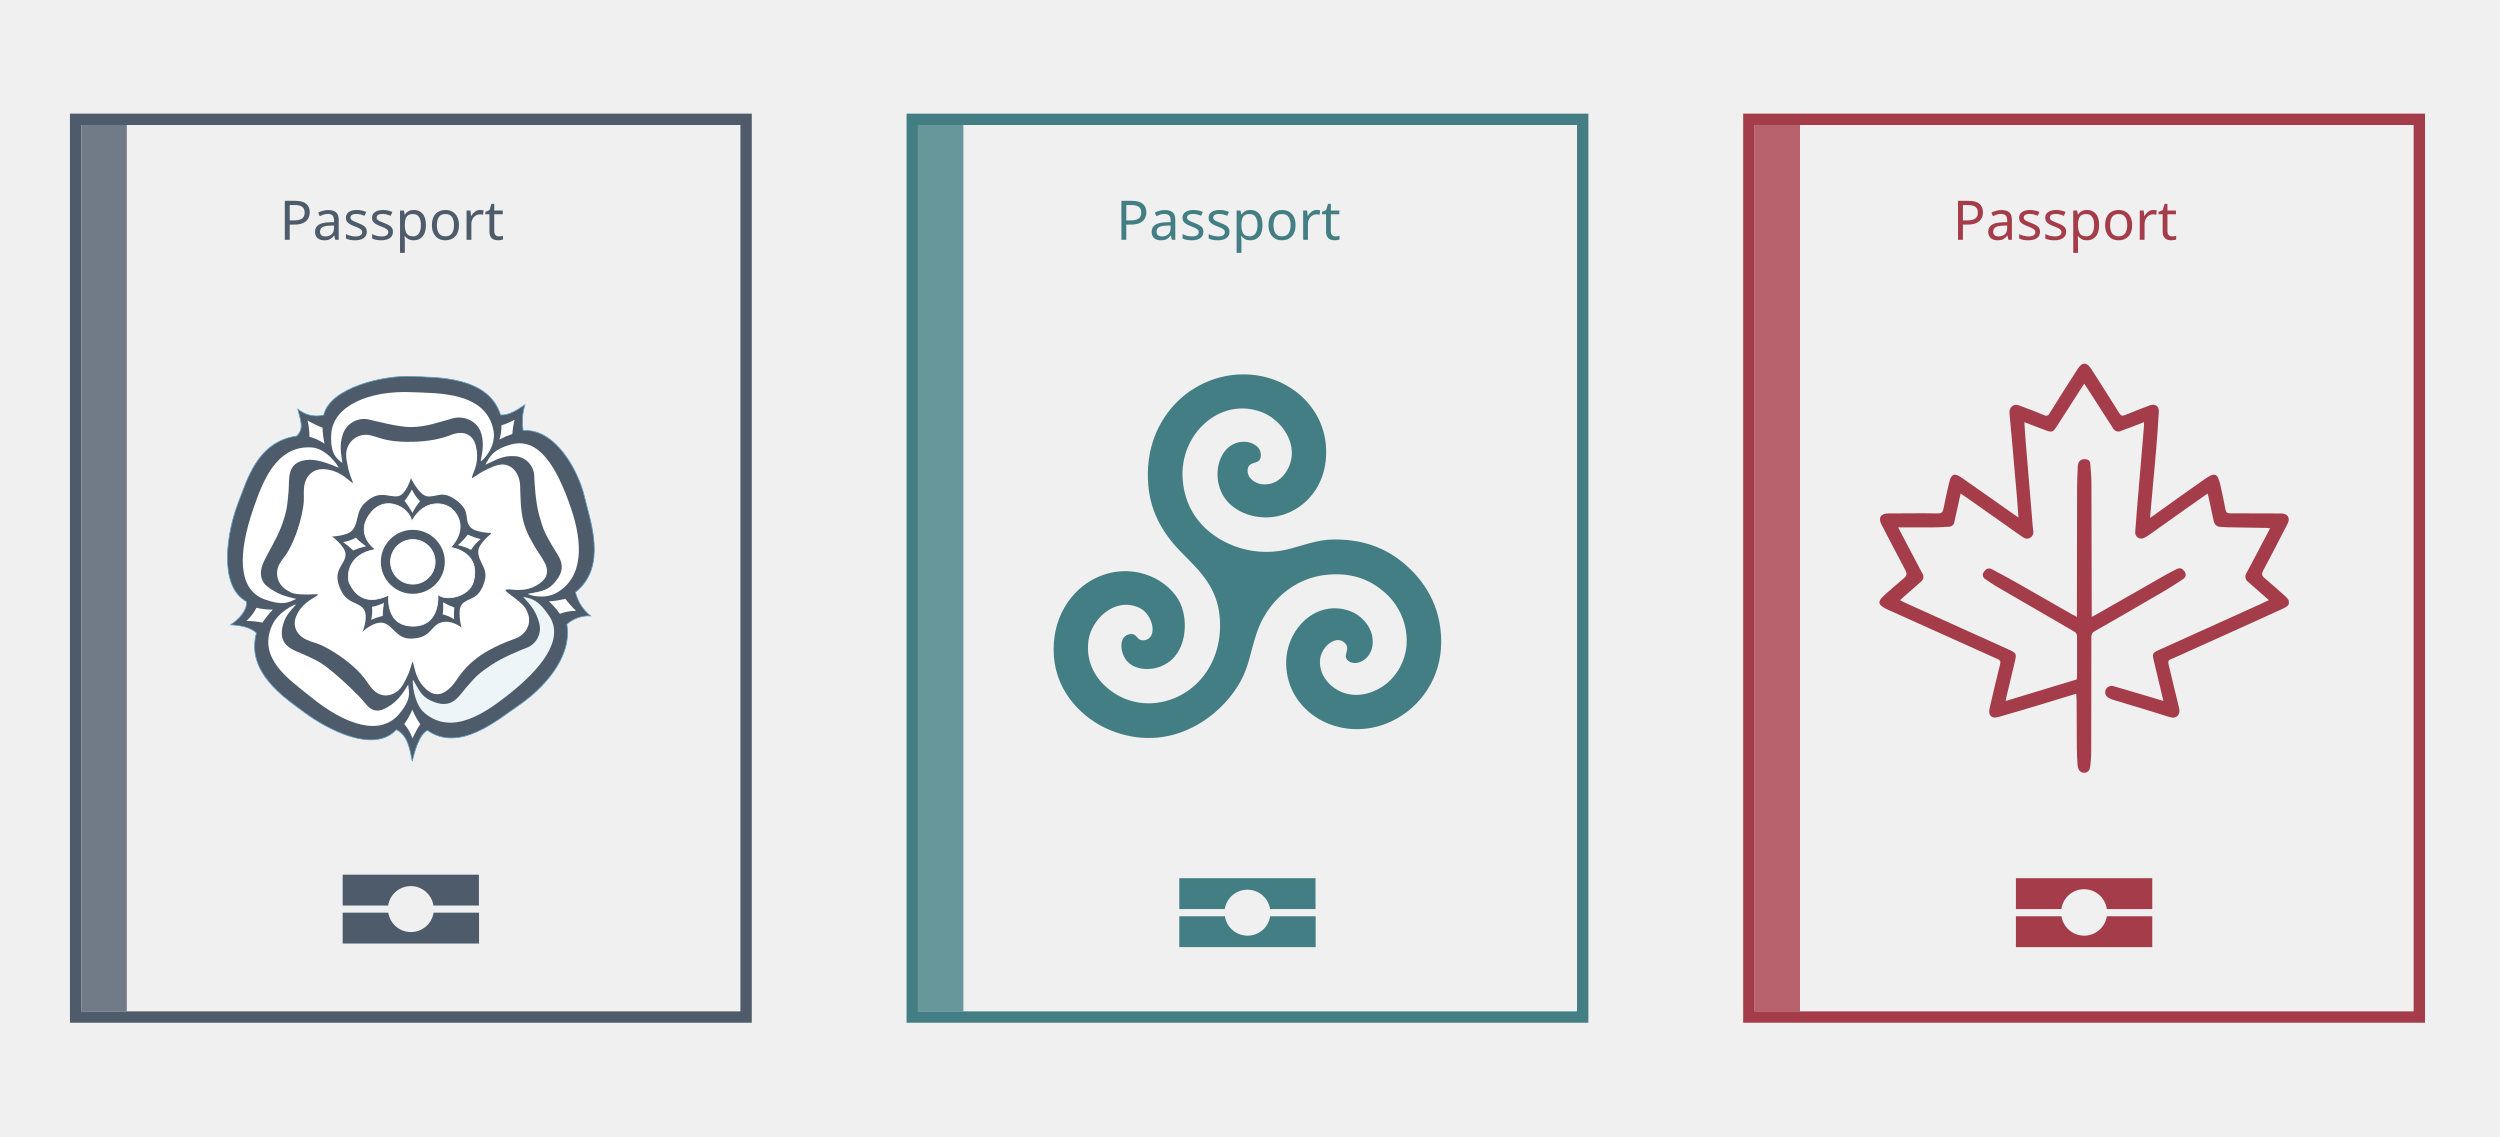
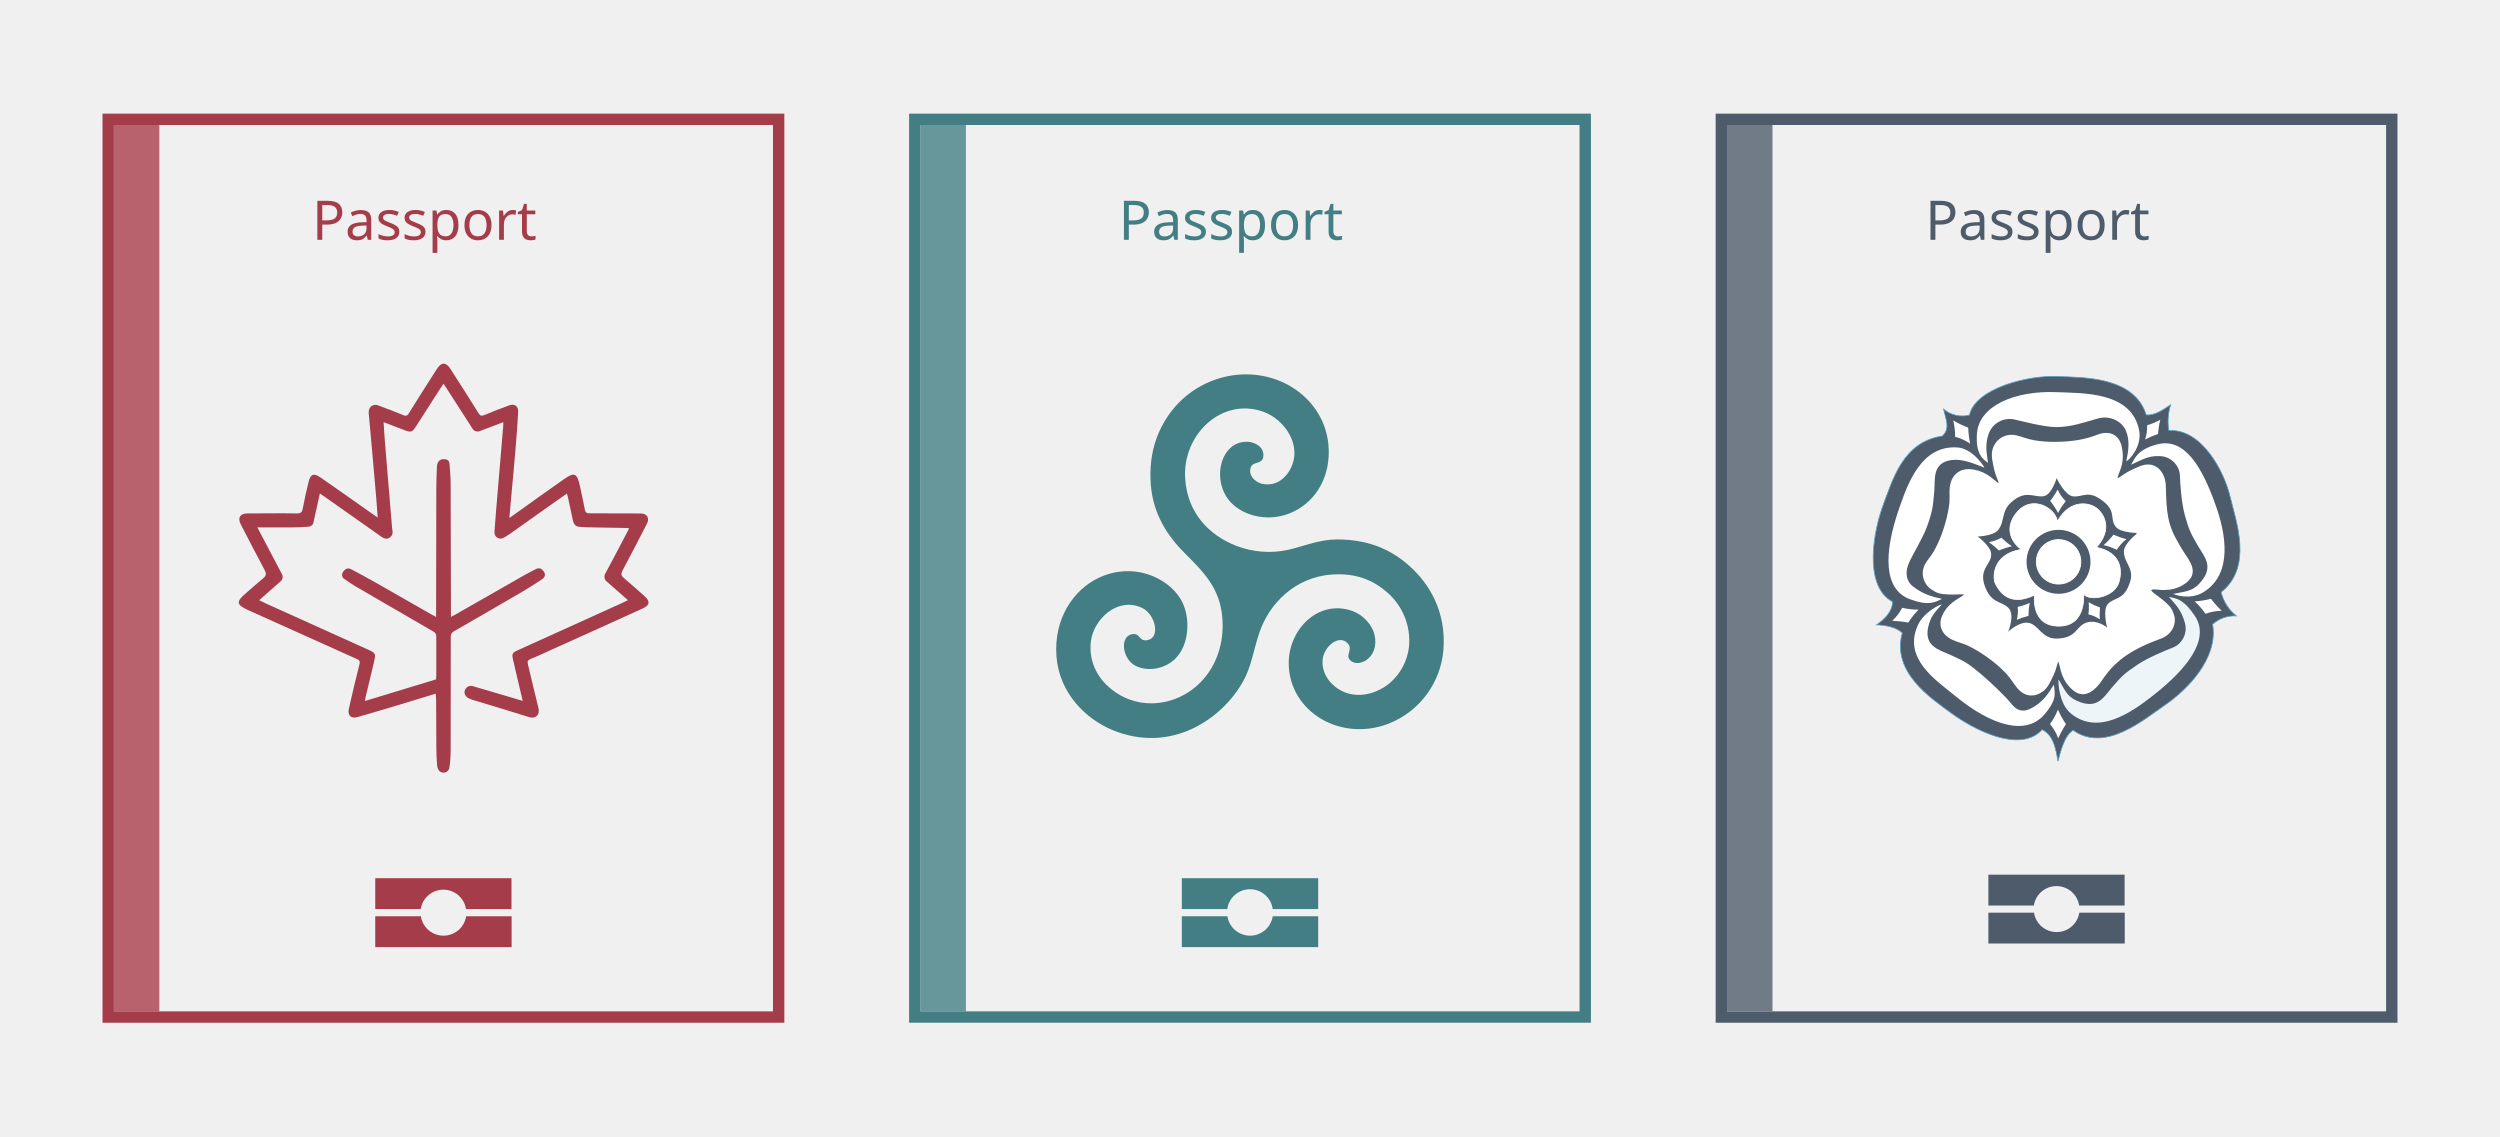
<svg xmlns="http://www.w3.org/2000/svg" id="Layer_1" data-name="Layer 1" viewBox="0 0 1100 500">
  <defs>
-     <style>.cls-1,.cls-4,.cls-6,.cls-7{fill:none;}.cls-2{clip-path:url(#clip-path);}.cls-10,.cls-3{fill:#4d5b6a;}.cls-4{stroke:#599ec4;}.cls-4,.cls-6{stroke-width:0.34px;}.cls-5{fill:#fff;}.cls-6,.cls-7{stroke:#fff;}.cls-7{stroke-linecap:round;stroke-linejoin:round;stroke-width:0.38px;}.cls-8{fill:#eef5f9;}.cls-9{fill:#707b87;}.cls-10,.cls-12,.cls-15{font-size:24px;font-family:Menlo-Regular, Menlo;}.cls-11{fill:#67979b;}.cls-12,.cls-13{fill:#427e83;}.cls-14{fill:#b7626d;}.cls-15,.cls-16{fill:#a53c49;}.cls-17{clip-path:url(#clip-path-3);}</style>
+     <style>.cls-1,.cls-11,.cls-13,.cls-14{fill:none;}.cls-2{fill:#67979b;}.cls-17,.cls-3,.cls-6{font-size:24px;font-family:Menlo-Regular, Menlo;}.cls-3,.cls-4{fill:#427e83;}.cls-5{fill:#b7626d;}.cls-6,.cls-7{fill:#a53c49;}.cls-8{clip-path:url(#clip-path);}.cls-9{clip-path:url(#clip-path-3);}.cls-10,.cls-17{fill:#4d5b6a;}.cls-11{stroke:#599ec4;}.cls-11,.cls-13{stroke-width:0.34px;}.cls-12{fill:#fff;}.cls-13,.cls-14{stroke:#fff;}.cls-14{stroke-linecap:round;stroke-linejoin:round;stroke-width:0.38px;}.cls-15{fill:#eef5f9;}.cls-16{fill:#707b87;}</style>
    <clipPath id="clip-path">
-       <rect class="cls-1" x="99.5" y="165" width="162.56" height="170" />
+       <rect class="cls-1" x="105.02" y="160" width="180.17" height="180" />
    </clipPath>
    <clipPath id="clip-path-3">
-       <rect class="cls-1" x="826.91" y="160" width="180.17" height="180" />
+       <rect class="cls-1" x="823.61" y="165" width="162.56" height="170" />
    </clipPath>
  </defs>
-   <g class="cls-2">
-     <g class="cls-2">
-       <path class="cls-3" d="M104.72,221.53c4-10.11,8.35-27.14,25.81-29.66,3.63-3.37,1.44-7.55.52-11.86a12.82,12.82,0,0,0,11.4,2.63c2.76-12.08,26.41-17.56,38.45-17,11,.48,34-.23,39.32,16.94,3.63.32,7.19-2.07,10.74-4.48a24.62,24.62,0,0,0-.78,11.36c14.18-1,24.29,17.62,27,29.2,2.46,10.58,10.18,30.66-4,41.9A19,19,0,0,0,259.84,271a14.49,14.49,0,0,0-10.45,3.67c2.61,15.06-11.27,28.94-21.13,35.65-9.1,6.2-26.07,21-40.22,11-3.75,2-5.71,9.69-6.67,13.64-.76-3.79-1.57-11.46-7-13.92-9.8,10.71-30.25-.14-40-7.3-8.74-6.44-26.32-17.84-21.53-35.26-2.61-2.48-6.93-3.34-11.32-3.57,3.46-2.32,7.23-6.07,7-10.19-13-7-8.18-31.85-3.78-43.1" />
-       <path class="cls-4" d="M104.72,221.53c4-10.11,8.35-27.14,25.81-29.66,3.63-3.37,1.44-7.55.52-11.86a12.82,12.82,0,0,0,11.4,2.63c2.76-12.08,26.41-17.56,38.45-17,11,.48,34-.23,39.32,16.94,3.63.32,7.19-2.07,10.74-4.48a24.62,24.62,0,0,0-.78,11.36c14.18-1,24.29,17.62,27,29.2,2.46,10.58,10.18,30.66-4,41.9A19,19,0,0,0,259.84,271a14.49,14.49,0,0,0-10.45,3.67c2.61,15.06-11.27,28.94-21.13,35.65-9.1,6.2-26.07,21-40.22,11-3.75,2-5.71,9.69-6.67,13.64-.76-3.79-1.57-11.46-7-13.92-9.8,10.71-30.25-.14-40-7.3-8.74-6.44-26.32-17.84-21.53-35.26-2.61-2.48-6.93-3.34-11.32-3.57,3.46-2.32,7.23-6.07,7-10.19C95.49,257.63,100.32,232.78,104.72,221.53Z" />
-       <path class="cls-5" d="M228.45,259.58a15.12,15.12,0,0,0,7.54-1.93c3.89-2.21,6.07-5.22,3.76-9.93-1.19-2.43-3.38-5.13-5.07-8.28-5.27-8.81-5.53-14.18-5.81-25.4-.11-5.25-3.08-9.49-7.56-9.66-2.89-.11-5.83,1.61-8.46,2.84-1.93.9-4.72,3.24-5.23,3.1-.1-.67,1.52-3.93,1.94-6a17.61,17.61,0,0,0-.11-7.78c-1-4.87-4.85-7.28-10.25-5.44a44,44,0,0,1-8.17,2.37,59.27,59.27,0,0,1-9.87.93,52.9,52.9,0,0,1-9.9-.63c-3.53-.59-5.59-1.63-8.23-2.22a8.65,8.65,0,0,0-10.43,6.28c-.8,2.78.19,6,.76,8.89.42,2.1,2,5.36,1.94,5.85-.54-.1-3.21-2.68-5.12-3.75a16,16,0,0,0-7.68-2.39c-4.63-.21-8.14,2.77-8.72,8-.3,2.7.21,5-.38,8.52a57.21,57.21,0,0,1-2.34,9.69,52.91,52.91,0,0,1-3.89,9.2c-1.75,3.17-2.44,3.45-3.89,5.78A8.51,8.51,0,0,0,126,259.52c2.47,1.64,3.62,1.82,6.6,2,3.41.24,6.91-.27,7.37.09-.26.57-3.48,2.14-5.07,3.51a14.72,14.72,0,0,0-4.6,6.09c-1.64,4.08,0,8.16,4.73,10.34,2.42,1.13,4.7,1.41,7.81,3.05a59.58,59.58,0,0,1,8.27,5.18,51.66,51.66,0,0,1,7.34,6.4c2.4,2.57,3.39,4.61,5.1,6.64,3.32,3.94,7.71,4,11.25,1.36,2.3-1.68,3.5-4.8,4.76-7.35.93-1.87,1.63-5.37,2-5.69.36.4.89,4,1.75,6a15.59,15.59,0,0,0,4.55,6.43c3.49,2.94,7,2.38,10.62-1.33,1.86-1.91,2.34-3.31,5.09-6.72,6.55-7.94,15.52-11.75,23.09-14.52,4.9-1.82,7.18-6.51,5.72-10.77-.95-2.75-1.73-3.56-3.94-5.52-2.51-2.23-5.55-3.92-6-5,.28-.83,3.83,0,6-.12" />
-       <path class="cls-3" d="M215.91,235s-5.32,4.16-5.47,7.46c-.23,4.93,4.55,7.42,2.77,13.31-2.55,8.47-6.63,6.79-9.78,9.9-2.48,2.43-.47,10.55-.28,10.59,0-.19-5.15-4.28-10-2-4,1.95-3.85,6.49-12.22,6.72-6.54.17-7.92-5.85-12.16-6.87s-9.53,4-9.36,4c.29-.41,3.27-7.93,0-10.85s-7.55-1.78-10.28-9.69c-2.61-7.6,3.42-9.38,2.87-14.16-.36-3.19-5.88-7.35-5.88-7.35s6.77-.22,8.89-2.75c3.15-3.79,1.26-8.17,5.83-12.28,6.31-5.69,9.84-2.11,14.23-2.68,3.45-.44,5.88-8,5.75-8.1-.13.13,3.69,7.72,7.19,8.14,4.46.53,6.49-3.07,13.11,2,6.35,4.92,2.72,8,5.92,11.62,2.15,2.39,9,2.49,9,2.49" />
-       <path class="cls-1" d="M215.91,235s-5.32,4.16-5.47,7.46c-.23,4.93,4.55,7.42,2.77,13.31-2.55,8.47-6.63,6.79-9.78,9.9-2.48,2.43-.47,10.55-.28,10.59,0-.19-5.15-4.28-10-2-4,1.95-3.85,6.49-12.22,6.72-6.54.17-7.92-5.85-12.16-6.87s-9.53,4-9.36,4c.29-.41,3.27-7.93,0-10.85s-7.55-1.78-10.28-9.69c-2.61-7.6,3.42-9.38,2.87-14.16-.36-3.19-5.88-7.35-5.88-7.35s6.77-.22,8.89-2.75c3.15-3.79,1.26-8.17,5.83-12.28,6.31-5.69,9.84-2.11,14.23-2.68,3.45-.44,5.88-8,5.75-8.1-.13.13,3.69,7.72,7.19,8.14,4.46.53,6.49-3.07,13.11,2,6.35,4.92,2.72,8,5.92,11.62,2.15,2.39,9,2.49,9,2.49" />
-       <path class="cls-5" d="M165.32,241.73c-3.64-2.32-8.5-9.16-1.56-16.8,6.33-7,16.34-1.67,17.42,4.42,5.71-10.23,14.45-8.09,17.41-5.65s7.12,9-.28,17.18c5.35.9,12.55,4.71,10.1,14.71-1.82,7.47-13.23,9.09-15.74,5.82,0,0,1.43,14.16-11,14.09s-10.6-13.67-10.6-13.67c-11,5.29-15.36-1.38-17.21-5-1.3-2.51-1.56-13,11.45-15.14" />
-       <path class="cls-6" d="M165.32,241.73c-3.64-2.32-8.5-9.16-1.56-16.8,6.33-7,16.34-1.67,17.42,4.42,5.71-10.23,14.45-8.09,17.41-5.65s7.12,9-.28,17.18c5.35.9,12.55,4.71,10.1,14.71-1.82,7.47-13.23,9.09-15.74,5.82,0,0,1.43,14.16-11,14.09s-10.6-13.67-10.6-13.67c-11,5.29-15.36-1.38-17.21-5C152.57,254.36,152.31,243.86,165.32,241.73Z" />
-       <path class="cls-5" d="M211.29,189.52c-1.72-4.14-7-6.84-12.11-5.44-6.27,1.73-11.7,3.81-18.5,3.84-5.47,0-15.17-2.63-18.44-3.35a9.85,9.85,0,0,0-11.33,6.33c-1.68,5-.88,8.31-.26,12.78-2.43-1.75-5.46-4-4.9-12.79.79-12.2,16.41-19.17,35.4-18.33,11,.49,32.83-.4,36,16.94,1.32,7.33-4.94,13.45-5.66,13.42.9-4.37,1.68-8.95-.17-13.4" />
-       <path class="cls-5" d="M150.94,238.55a16.89,16.89,0,0,0,5.63-2,25.11,25.11,0,0,0,4.58,3.81,33.18,33.18,0,0,0-5.72,1.85,35.34,35.34,0,0,0-4.49-3.71" />
-       <path class="cls-5" d="M181.24,215.36a16.84,16.84,0,0,0,3.6,5.2,24,24,0,0,0-3.38,5.16,33.62,33.62,0,0,0-3.48-5.31,33.27,33.27,0,0,0,3.26-5" />
-       <path class="cls-5" d="M211.51,237.23a16.81,16.81,0,0,0-4.22,4.71,23.79,23.79,0,0,0-5.81-2.08,32.65,32.65,0,0,0,4.35-4.63,33.22,33.22,0,0,0,5.68,2" />
-       <path class="cls-5" d="M199.78,272.48a14.58,14.58,0,0,0-5-2.16,20.44,20.44,0,0,0,.11-5.32,29.24,29.24,0,0,0,5,2.3,28.18,28.18,0,0,0-.09,5.18" />
-       <path class="cls-5" d="M163.28,272.72a15.36,15.36,0,0,0,.39-5.72,21.69,21.69,0,0,0,5.31-1.74,30.21,30.21,0,0,0-.54,5.72,30.36,30.36,0,0,0-5.16,1.74" />
-       <path class="cls-3" d="M181.64,233.13a14.07,14.07,0,1,1-14.07,14.07,14.07,14.07,0,0,1,14.07-14.07" />
-       <circle class="cls-1" cx="181.64" cy="247.2" r="14.07" />
-       <path class="cls-5" d="M181.64,237.42a9.79,9.79,0,1,1-9.78,9.78,9.78,9.78,0,0,1,9.78-9.78" />
-       <path class="cls-7" d="M181.64,237.42a9.79,9.79,0,1,1-9.78,9.78A9.78,9.78,0,0,1,181.64,237.42Z" />
-       <path class="cls-5" d="M219.73,193.37a17.79,17.79,0,0,0,.89-6.24,27.31,27.31,0,0,0,5.81-2.46,35.68,35.68,0,0,0-1,6.27,37.94,37.94,0,0,0-5.67,2.43" />
-       <path class="cls-5" d="M142.75,195.21a20.29,20.29,0,0,0-6.6-3,31.5,31.5,0,0,0-.83-7.21,39.87,39.87,0,0,0,6.58,3.16,44.72,44.72,0,0,0,.85,7" />
-       <path class="cls-5" d="M253.45,268.76a20.68,20.68,0,0,0-7.13,1.31,30.77,30.77,0,0,0-4.8-5.45,39.78,39.78,0,0,0,7.22-1.15,43.74,43.74,0,0,0,4.71,5.29" />
-       <path class="cls-5" d="M181.51,324.86a20.58,20.58,0,0,0-3.63-6.28,30.5,30.5,0,0,0,3.52-6.35,39.42,39.42,0,0,0,3.51,6.41,42.56,42.56,0,0,0-3.4,6.22" />
-       <path class="cls-5" d="M108.44,273.19a20.15,20.15,0,0,0,4.4-5.76,31.54,31.54,0,0,0,7.22.81,39.55,39.55,0,0,0-4.57,5.7,42.88,42.88,0,0,0-7-.75" />
-       <path class="cls-5" d="M243.54,256.83c6.94-7.32,2.26-11.82-.47-16.51-3.37-5.82-4-7-5.88-13.77-1.48-5.47-2-13.38-2.11-16.85a9.06,9.06,0,0,0-8.74-9c-5.4-.34-8.51,1.95-12.77,3.77,1.81-3.14,2.93-6.66,11.42-8.93,12.1-3.24,19.9,9.79,26.08,27.58,3.74,10.76,7.86,29.32-5.85,37.54-5.57,3.35-12.49,1.16-13,.64,4.63-1.06,8-.88,11.36-4.49" />
-       <path class="cls-8" d="M189.63,308.31c9.17,4.2,11.92-1.68,15.48-5.77,4.42-5.07,5.3-6.09,11.14-10,4.7-3.16,12-6.17,15.26-7.43a9.07,9.07,0,0,0,5.69-11.17c-1.42-5.22-3.87-7.86-7-11.3,3.56.7,6.53,1.06,11.42,8.35,7,10.42-3.7,23.57-18.55,35.16-9,7-24,17.91-36.23,7.59-5-4.2-5.46-14-5.15-14.73,2.49,4,3.4,7.24,7.91,9.31" />
-       <path class="cls-5" d="M124.27,276c-1.78,8.47,5,10,10,12.24,6.1,2.82,7.32,3.39,12.72,7.9,4.35,3.63,11.31,10.25,13.43,13,3.32,4.31,6.36,4.31,10.27,1.92,4.62-2.82,6.47-5.91,8.91-9.84.32,3.61,1.66,6.22-4,12.95-8.05,9.6-23,5.49-39.35-7.91-8.83-7.21-23.06-16.46-16.56-31.06,2.65-5.94,9.84-9.33,10.59-9.23-3.19,3.53-5,5.4-6,10" />
-       <path class="cls-5" d="M134.56,202.42c-8.57,1.23-7.13,8.22-7.58,13.63-.57,6.69-.76,8.88-3.15,15.5-1.92,5.33-6.69,12.95-8,16.14-2.19,5.19-.55,8.54,1.72,10.31,4.27,3.33,8.27,4.56,12.81,5.5-3.29,1.54-5.79,3.19-14,.19-11.78-4.27-11.76-20.21-4.78-40.19,3.75-10.76,9.68-27.73,25.63-26.62,6.49.45,11.63,8.16,11.78,8.9-4.4-1.78-9.66-4-14.34-3.36" />
+   <rect class="cls-2" x="405" y="55" width="20" height="390" />
+   <text class="cls-3" transform="translate(492.2 105.5)">Passport</text>
+   <path class="cls-4" d="M400,50V450H700V50ZM695,445H405V55H695Z" />
+   <path class="cls-4" d="M544.13,164.93c20.53-2.07,38.57,11.59,40.36,30.63,1.3,13.85-5.31,24.64-15.17,29.48-10.63,5.23-22.17,2-27.77-4-8.94-9.51-4.56-27.73,8-26.61,2.08.18,6.94,1.92,6.29,6.58-.51,3.7-5.17,1.53-5.72,5.44-.52,3.66,3.08,6.21,6,6.58,6,.76,9.65-3.06,11.45-6.3,5.9-10.61-2.43-22.13-11.45-25.47-18.21-6.74-36,9.7-34.63,29.48,1,14.92,10.41,24.78,22.61,29.48a39.83,39.83,0,0,0,22.61,1.72c7-1.58,13.61-4.55,21.47-4.58,15-.06,24.79,5.22,32.06,11.74,8.75,7.85,16.1,20,14.88,36.63a38.23,38.23,0,0,1-24,32.63c-21.32,8.31-43.85-5.27-44.08-26.33-.17-15.18,13.15-28.53,28.05-23.18,4.8,1.72,8.79,6.23,9.73,10.59,2.12,9.84-6.53,14.28-10.3,11.45-3.14-2.36,1-5-1.44-7.73-3.86-4.36-10.81,1.38-11.16,7.44-.44,7.69,5.91,12.56,9.73,14,7.81,3,15.35-.44,19.47-3.73a24.6,24.6,0,0,0,8.87-16.6,28.2,28.2,0,0,0-9.45-23.47c-6-5.33-13.6-8.8-24.61-8-16.25,1.16-27.56,13-31.77,25.47-2.8,8.25-3.45,14.79-7.16,21.47-9.22,16.62-31.7,32.13-57.53,21.47-11.48-4.74-23.36-16-24.62-32.35-1.28-16.64,7.5-29.41,18.61-34.63,15-7.06,30.19-.33,36.06,9.44,4.47,7.44,4,20.11-2.57,26.34-5,4.71-12.53,5.51-17.46,2.86-5.63-3-6.81-12.48-1.72-13.74,4-1,3.14,3.09,6.87,2.58,6.22-.86,3.77-11.6-2.29-14.32-11-4.93-21.16,5.43-22.33,14.6-1.27,10,3.85,17.14,8.88,21.18a27.75,27.75,0,0,0,17.74,6.3c17.91-.22,32.85-15.83,31.2-37.5-1-13.08-8.08-20.1-16.6-28.62-7.33-7.32-13.87-17-14.88-30.05-1.15-14.73,3.5-25.44,9.73-33.21A41.73,41.73,0,0,1,544.13,164.93Z" />
+   <path class="cls-4" d="M520,386.42V400h20A10.09,10.09,0,0,1,560,400h20V386.42Zm0,16.74v13.58h60V403.16H560a10.09,10.09,0,0,1-19.94,0Z" />
+   <rect class="cls-5" x="50.11" y="55" width="20" height="390" />
+   <text class="cls-6" transform="translate(137.31 105.5)">Passport</text>
+   <path class="cls-7" d="M45.11,50V450h300V50Zm295,395h-290V55h290Z" />
+   <g class="cls-8">
+     <g class="cls-8">
+       <path class="cls-7" d="M191.68,305.23c-5.85,1.78-11.33,3.47-16.83,5.11-5.85,1.76-11.71,3.51-17.59,5.18-2.84.8-4.43-.8-3.76-3.71,1.52-6.53,3-13.06,4.67-19.56.32-1.29,0-1.77-1.15-2.28q-24-10.75-48-21.6c-5.07-2.3-5.16-3.64-.94-7.26,2.59-2.22,5.12-4.53,7.76-6.7,1.38-1.13,1.39-2.12.57-3.65-3.58-6.65-7-13.35-10.49-20.08-1.48-2.88-.27-4.76,2.94-4.77,7.27,0,14.53-.15,21.79,0,1.85,0,2.29-.68,2.59-2.26.74-3.88,1.57-7.75,2.52-11.58.85-3.48,2.28-4.06,5.25-2,7.7,5.31,15.31,10.76,23,16.15.57.41,1.16.79,2.18,1.48-.23-3-.4-5.69-.62-8.32q-1-11.82-2.07-23.64c-.41-4.66-.81-9.32-1.27-14-.24-2.4,1.75-4.24,4-3.42,3.78,1.36,7.51,2.83,11.23,4.34a1.64,1.64,0,0,0,2.42-.82q6.08-9.78,12.32-19.45c2-3.15,4-3.17,6-.07q6.24,9.69,12.33,19.45c.71,1.15,1.31,1.38,2.55.86q5.47-2.28,11.05-4.3c2.27-.83,4,.43,3.87,2.83q-.49,8.43-1.2,16.86c-.51,6.21-1.12,12.41-1.68,18.62-.33,3.63-.67,7.27-1,11.26.84-.58,1.46-1,2.06-1.44,7.33-5.22,14.61-10.5,22-15.65,4.54-3.16,5.69-2.65,6.92,2.76q1.2,5.25,2.21,10.55c.24,1.28.72,1.75,2.1,1.74,7.5,0,15,0,22.5.06,2.74,0,4,2,2.79,4.41q-5.32,10.4-10.8,20.73c-.72,1.35-.63,2.23.53,3.21q4.67,4,9.21,8.07c2.48,2.22,2.3,3.93-.71,5.31q-19.86,9.08-39.79,18c-3.22,1.46-6.43,3-9.7,4.3-1.3.53-1.46,1.15-1.14,2.44,1.59,6.39,3,12.83,4.62,19.19.75,2.87-1.25,4.84-3.91,4-8.45-2.69-17-5.18-25.44-7.75a8.45,8.45,0,0,1-1.16-.5c-1.72-.82-2.38-2.17-1.83-3.77a2.92,2.92,0,0,1,3.75-1.57c4.61,1.32,9.2,2.7,13.79,4.06l7.88,2.35c-.84-3.52-1.61-6.75-2.37-10-.66-2.79-1.33-5.58-1.95-8.38-.51-2.24-.23-2.84,1.88-3.8Q250,276,272.62,265.82c1.14-.51,2.25-1.06,3.68-1.74-1.21-1.07-2.22-2-3.24-2.86-1.94-1.7-3.87-3.42-5.82-5.1a2.89,2.89,0,0,1-.72-4.09c3.17-5.85,6.22-11.76,9.32-17.65.3-.57.59-1.16,1-1.94-.74-.05-1.3-.12-1.86-.14L258.05,232c-.9,0-1.8-.16-2.69-.17-2,0-2.91-1.06-3.29-2.9-.69-3.41-1.45-6.8-2.19-10.19-.1-.46-.25-.91-.44-1.57-1.63,1.14-3.15,2.18-4.65,3.24q-10.12,7.19-20.25,14.37a24.68,24.68,0,0,1-3.06,1.89,2.69,2.69,0,0,1-3.93-2.57c.46-6.4,1-12.79,1.55-19.18q1.16-13.8,2.33-27.61c0-.41,0-.82,0-1.57-1.85.72-3.49,1.37-5.15,2s-3.27,1.17-4.88,1.83a2.68,2.68,0,0,1-3.67-1.23q-5.39-8.4-10.8-16.8c-.54-.84-1.1-1.67-1.8-2.73-.9,1.37-1.65,2.51-2.38,3.65-3.3,5.15-6.57,10.32-9.91,15.44-1.44,2.21-2.06,2.39-4.5,1.5-3.08-1.13-6.14-2.34-9.57-3.65.18,2.77.32,5.25.52,7.72q1.58,19.19,3.19,38.36a6.55,6.55,0,0,0,.1.89c.31,1.49.29,2.85-1.16,3.84s-2.77.19-3.94-.63q-12.15-8.52-24.26-17.1c-.73-.51-1.48-1-2.48-1.69-.61,2.78-1.18,5.38-1.76,8-.33,1.51-.72,3-1,4.54a2.37,2.37,0,0,1-2.37,2.06c-2,.14-3.95.29-5.93.3-5.32.05-10.64,0-16.42,0l1.15,2.25c3.15,6,6.27,12,9.47,18a2.63,2.63,0,0,1-.6,3.65l-7.56,6.66c-.49.43-1,.87-1.66,1.5,1.13.55,2.06,1,3,1.46q22.2,10,44.4,20.05c4,1.79,4,1.84,3,6.1-1.2,5.12-2.46,10.24-3.68,15.36-.08.33-.11.68-.21,1.37l31.3-9.52c0-.57.09-1.1.09-1.63,0-5.7,0-11.4,0-17.1a2.35,2.35,0,0,0-1.4-2.38q-17.15-9.88-34.23-19.87c-1.6-.93-3.11-2-4.64-3.08a2.14,2.14,0,0,1-.71-3.26c.85-1.26,2-1.95,3.53-1.13,3.59,1.92,7.19,3.83,10.74,5.84,8.18,4.65,16.33,9.36,24.5,14,.6.35,1.23.66,2.14,1.14v-2.9q0-26.66.08-53.3c0-3.36.15-6.71.3-10.07.09-2,1.25-3.2,3-3.15,1.32,0,2.39.5,2.5,2,.2,2.81.5,5.62.51,8.43.08,18.6.09,37.21.13,55.81v3.16c.86-.45,1.48-.75,2.08-1.09l30.3-17.31c1.62-.92,3.29-1.74,4.93-2.6s2.69-.2,3.56,1.05.54,2.53-.76,3.38c-2.71,1.77-5.41,3.57-8.2,5.2q-15.22,8.9-30.51,17.66a2.52,2.52,0,0,0-1.47,2.52q0,25-.06,50.05a51.11,51.11,0,0,1-.54,7.52,2.62,2.62,0,0,1-4.56,1.27,4.46,4.46,0,0,1-.86-2.47q-.3-3.67-.33-7.37c-.06-7-.05-13.92-.09-20.88,0-.94-.11-1.88-.19-3.15" />
    </g>
  </g>
-   <path class="cls-3" d="M30.78,50V450h300V50Zm295,395h-290V55h290Z" />
-   <rect class="cls-9" x="35.78" y="55" width="20" height="390" />
-   <text class="cls-10" transform="translate(122.99 105.5)">Passport</text>
-   <path class="cls-3" d="M150.78,384.84v13.58h20a10.09,10.09,0,0,1,19.94,0h20V384.84Zm0,16.74v13.58h60V401.58h-20a10.09,10.09,0,0,1-19.94,0Z" />
-   <rect class="cls-11" x="403.89" y="55" width="20" height="390" />
-   <text class="cls-12" transform="translate(491.09 105.5)">Passport</text>
-   <path class="cls-13" d="M398.89,50V450h300V50Zm295,395h-290V55h290Z" />
-   <path class="cls-13" d="M543,164.93c20.53-2.07,38.57,11.59,40.36,30.63,1.3,13.85-5.31,24.64-15.17,29.48-10.63,5.23-22.17,2-27.77-4-8.94-9.51-4.55-27.73,8-26.61,2.08.18,6.94,1.92,6.3,6.58-.51,3.7-5.17,1.53-5.73,5.44-.52,3.66,3.08,6.21,6,6.58,6,.76,9.65-3.06,11.45-6.3,5.9-10.61-2.43-22.13-11.45-25.47-18.21-6.74-36,9.7-34.63,29.48,1,14.92,10.41,24.78,22.61,29.48a39.84,39.84,0,0,0,22.61,1.72c7-1.58,13.61-4.55,21.47-4.58,15-.06,24.79,5.22,32.06,11.74,8.76,7.85,16.1,20,14.88,36.63a38.23,38.23,0,0,1-24,32.63c-21.32,8.31-43.85-5.27-44.08-26.33-.17-15.18,13.15-28.53,28.05-23.18,4.8,1.72,8.79,6.23,9.73,10.59,2.12,9.84-6.53,14.28-10.3,11.45-3.13-2.36,1-5-1.43-7.73-3.86-4.36-10.82,1.38-11.17,7.44-.43,7.69,5.91,12.56,9.73,14,7.81,3,15.35-.44,19.47-3.73a24.6,24.6,0,0,0,8.87-16.6,28.23,28.23,0,0,0-9.44-23.47c-6-5.33-13.61-8.8-24.62-8-16.25,1.16-27.55,13-31.77,25.47-2.8,8.25-3.45,14.79-7.16,21.47-9.22,16.62-31.69,32.13-57.53,21.47-11.48-4.74-23.36-16-24.62-32.35-1.28-16.64,7.5-29.41,18.61-34.63,15-7.06,30.19-.33,36.06,9.44,4.47,7.44,4,20.11-2.57,26.34-5,4.71-12.53,5.51-17.46,2.86-5.63-3-6.81-12.48-1.72-13.74,4-1,3.14,3.09,6.87,2.58,6.22-.86,3.78-11.6-2.29-14.32-11-4.93-21.16,5.43-22.33,14.6-1.27,10,3.85,17.14,8.88,21.18a27.75,27.75,0,0,0,17.74,6.3c17.91-.22,32.85-15.83,31.2-37.5-1-13.08-8.08-20.1-16.6-28.62-7.32-7.32-13.87-17-14.88-30.05-1.15-14.73,3.5-25.44,9.73-33.21A41.73,41.73,0,0,1,543,164.93Z" />
-   <path class="cls-13" d="M518.89,386.42V400h20a10.09,10.09,0,0,1,19.94,0h20V386.42Zm0,16.74v13.58h60V403.16h-20a10.09,10.09,0,0,1-19.94,0Z" />
-   <rect class="cls-14" x="772" y="55" width="20" height="390" />
-   <text class="cls-15" transform="translate(859.2 105.5)">Passport</text>
-   <path class="cls-16" d="M767,50V450h300V50Zm295,395H772V55h290Z" />
-   <g class="cls-17">
-     <g class="cls-17">
-       <path class="cls-16" d="M913.57,305.23c-5.84,1.78-11.33,3.47-16.83,5.11-5.85,1.76-11.71,3.51-17.59,5.18-2.83.8-4.43-.8-3.76-3.71,1.52-6.53,3-13.06,4.67-19.56.32-1.29,0-1.77-1.15-2.28q-24-10.75-48-21.6c-5.07-2.3-5.16-3.64-.94-7.26,2.59-2.22,5.12-4.53,7.77-6.7,1.37-1.13,1.38-2.12.56-3.65-3.58-6.65-7-13.35-10.49-20.08-1.48-2.88-.27-4.76,3-4.77,7.26,0,14.52-.15,21.78,0,1.85,0,2.29-.68,2.59-2.26.74-3.88,1.57-7.75,2.52-11.58.85-3.48,2.28-4.06,5.25-2,7.7,5.31,15.31,10.76,23,16.15.57.41,1.16.79,2.18,1.48-.23-3-.39-5.69-.62-8.32q-1-11.82-2.07-23.64c-.41-4.66-.81-9.32-1.27-14-.24-2.4,1.75-4.24,4-3.42,3.78,1.36,7.51,2.83,11.23,4.34a1.64,1.64,0,0,0,2.42-.82q6.07-9.78,12.32-19.45c2-3.15,4-3.17,6-.07q6.24,9.69,12.33,19.45c.71,1.15,1.31,1.38,2.55.86q5.48-2.28,11-4.3c2.27-.83,4,.43,3.87,2.83q-.49,8.43-1.2,16.86c-.51,6.21-1.12,12.41-1.68,18.62-.33,3.63-.67,7.27-1,11.26.84-.58,1.46-1,2.06-1.44,7.33-5.22,14.61-10.5,22-15.65,4.54-3.16,5.69-2.65,6.93,2.76q1.18,5.25,2.2,10.55c.24,1.28.72,1.75,2.1,1.74,7.5,0,15,0,22.5.06,2.74,0,4,2,2.79,4.41q-5.32,10.4-10.8,20.73c-.72,1.35-.63,2.23.53,3.21q4.67,4,9.21,8.07c2.48,2.22,2.3,3.93-.71,5.31q-19.86,9.08-39.79,18c-3.22,1.46-6.43,3-9.7,4.3-1.29.53-1.46,1.15-1.14,2.44,1.59,6.39,3,12.83,4.62,19.19.75,2.87-1.25,4.84-3.91,4-8.44-2.69-17-5.18-25.44-7.75a7.84,7.84,0,0,1-1.15-.5c-1.73-.82-2.39-2.17-1.84-3.77a2.92,2.92,0,0,1,3.75-1.57c4.61,1.32,9.2,2.7,13.79,4.06l7.88,2.35c-.84-3.52-1.6-6.75-2.37-10-.65-2.79-1.33-5.58-2-8.38-.51-2.24-.23-2.84,1.89-3.8q22.59-10.23,45.21-20.42c1.14-.51,2.25-1.06,3.68-1.74-1.21-1.07-2.22-2-3.24-2.86-1.93-1.7-3.87-3.42-5.82-5.1a2.89,2.89,0,0,1-.72-4.09c3.17-5.85,6.22-11.76,9.32-17.65.3-.57.59-1.16,1-1.94-.74-.05-1.3-.12-1.86-.14L979.94,232c-.9,0-1.79-.16-2.69-.17-2,0-2.91-1.06-3.29-2.9-.69-3.41-1.45-6.8-2.19-10.19-.1-.46-.25-.91-.44-1.57-1.63,1.14-3.15,2.18-4.65,3.24q-10.12,7.19-20.25,14.37a25.33,25.33,0,0,1-3,1.89,2.69,2.69,0,0,1-3.94-2.57c.46-6.4,1-12.79,1.55-19.18q1.15-13.8,2.33-27.61c0-.41,0-.82,0-1.57-1.85.72-3.49,1.37-5.15,2s-3.27,1.17-4.88,1.83a2.68,2.68,0,0,1-3.67-1.23q-5.39-8.4-10.8-16.8c-.54-.84-1.1-1.67-1.8-2.73-.89,1.37-1.65,2.51-2.38,3.65-3.3,5.15-6.57,10.32-9.91,15.44-1.44,2.21-2.06,2.39-4.49,1.5-3.09-1.13-6.15-2.34-9.58-3.65.18,2.77.32,5.25.52,7.72q1.58,19.19,3.19,38.36a8.65,8.65,0,0,0,.1.89c.31,1.49.29,2.85-1.16,3.84s-2.77.19-3.94-.63q-12.15-8.52-24.26-17.1c-.73-.51-1.48-1-2.48-1.69-.61,2.78-1.18,5.38-1.76,8-.33,1.51-.72,3-1,4.54a2.37,2.37,0,0,1-2.37,2.06c-2,.14-4,.29-5.93.3-5.32.05-10.64,0-16.42,0l1.15,2.25c3.15,6,6.27,12,9.47,18a2.62,2.62,0,0,1-.6,3.65l-7.56,6.66c-.49.43-1,.87-1.66,1.5,1.13.55,2.06,1,3,1.46q22.2,10,44.4,20.05c4,1.79,4,1.84,3,6.1-1.2,5.12-2.46,10.24-3.68,15.36-.08.33-.11.68-.21,1.37l31.3-9.52c0-.57.09-1.1.09-1.63,0-5.7,0-11.4,0-17.1a2.35,2.35,0,0,0-1.4-2.38q-17.15-9.88-34.23-19.87c-1.6-.93-3.11-2-4.63-3.08a2.13,2.13,0,0,1-.72-3.26c.86-1.26,2-1.95,3.53-1.13,3.59,1.92,7.19,3.83,10.74,5.84,8.18,4.65,16.33,9.36,24.5,14,.61.35,1.23.66,2.14,1.14v-2.9q0-26.66.08-53.3c0-3.36.15-6.71.31-10.07.09-2,1.24-3.2,3-3.15,1.32,0,2.39.5,2.5,2,.2,2.81.5,5.62.51,8.43.08,18.6.09,37.21.13,55.81v3.16c.86-.45,1.49-.75,2.08-1.09q15.15-8.66,30.3-17.31c1.62-.92,3.29-1.74,4.93-2.6s2.69-.2,3.56,1.05.54,2.53-.76,3.38c-2.71,1.77-5.41,3.57-8.2,5.2Q937,269,921.67,277.74a2.52,2.52,0,0,0-1.47,2.52q0,25-.06,50.05a51.11,51.11,0,0,1-.54,7.52A2.62,2.62,0,0,1,915,339.1a4.46,4.46,0,0,1-.86-2.47q-.3-3.67-.33-7.37c-.06-7-.05-13.92-.09-20.88,0-.94-.11-1.88-.19-3.15" />
+   <path class="cls-7" d="M165.11,386.42V400h20a10.09,10.09,0,0,1,19.94,0h20V386.42Zm0,16.74v13.58h60V403.16h-20a10.09,10.09,0,0,1-19.94,0Z" />
+   <g class="cls-9">
+     <g class="cls-9">
+       <path class="cls-10" d="M828.83,221.53c3.95-10.11,8.35-27.14,25.81-29.66,3.63-3.37,1.44-7.55.52-11.86a12.82,12.82,0,0,0,11.4,2.63c2.76-12.08,26.41-17.56,38.45-17,11,.48,34-.23,39.32,16.94,3.63.32,7.19-2.07,10.74-4.48a24.62,24.62,0,0,0-.78,11.36c14.18-1,24.29,17.62,27,29.2,2.46,10.58,10.18,30.66-4,41.9A19,19,0,0,0,984,271a14.49,14.49,0,0,0-10.45,3.67c2.6,15.06-11.27,28.94-21.13,35.65-9.1,6.2-26.07,21-40.22,11-3.75,2-5.72,9.69-6.67,13.64-.76-3.79-1.57-11.46-7-13.92-9.8,10.71-30.25-.14-40-7.3-8.74-6.44-26.32-17.84-21.53-35.26-2.61-2.48-6.93-3.34-11.33-3.57,3.47-2.32,7.24-6.07,7-10.19-13-7-8.18-31.85-3.78-43.1" />
+       <path class="cls-11" d="M828.83,221.53c3.95-10.11,8.35-27.14,25.81-29.66,3.63-3.37,1.44-7.55.52-11.86a12.82,12.82,0,0,0,11.4,2.63c2.76-12.08,26.41-17.56,38.45-17,11,.48,34-.23,39.32,16.94,3.63.32,7.19-2.07,10.74-4.48a24.62,24.62,0,0,0-.78,11.36c14.18-1,24.29,17.62,27,29.2,2.46,10.58,10.18,30.66-4,41.9A19,19,0,0,0,984,271a14.49,14.49,0,0,0-10.45,3.67c2.6,15.06-11.27,28.94-21.13,35.65-9.1,6.2-26.07,21-40.22,11-3.75,2-5.72,9.69-6.67,13.64-.76-3.79-1.57-11.46-7-13.92-9.8,10.71-30.25-.14-40-7.3-8.74-6.44-26.32-17.84-21.53-35.26-2.61-2.48-6.93-3.34-11.33-3.57,3.47-2.32,7.24-6.07,7-10.19C819.6,257.63,824.43,232.78,828.83,221.53Z" />
+       <path class="cls-12" d="M952.56,259.58a15.06,15.06,0,0,0,7.53-1.93c3.9-2.21,6.08-5.22,3.77-9.93-1.2-2.43-3.38-5.13-5.07-8.28-5.27-8.81-5.53-14.18-5.81-25.4-.11-5.25-3.08-9.49-7.56-9.66-2.89-.11-5.83,1.61-8.46,2.84-1.93.9-4.72,3.24-5.23,3.1-.1-.67,1.52-3.93,1.94-6a17.61,17.61,0,0,0-.11-7.78c-1-4.87-4.85-7.28-10.25-5.44a44,44,0,0,1-8.17,2.37,59.27,59.27,0,0,1-9.87.93,52.9,52.9,0,0,1-9.9-.63c-3.53-.59-5.59-1.63-8.23-2.22a8.66,8.66,0,0,0-10.44,6.28c-.79,2.78.2,6,.77,8.89.42,2.1,2,5.36,1.94,5.85-.54-.1-3.21-2.68-5.12-3.75a16,16,0,0,0-7.68-2.39c-4.63-.21-8.14,2.77-8.72,8-.3,2.7.21,5-.38,8.52a59.23,59.23,0,0,1-2.34,9.69,52.91,52.91,0,0,1-3.89,9.2c-1.75,3.17-2.44,3.45-3.89,5.78a8.51,8.51,0,0,0,2.72,11.92c2.47,1.64,3.61,1.82,6.6,2,3.41.24,6.91-.27,7.37.09-.26.57-3.48,2.14-5.07,3.51a14.72,14.72,0,0,0-4.6,6.09c-1.64,4.08.05,8.16,4.73,10.34,2.42,1.13,4.7,1.41,7.81,3.05a59.58,59.58,0,0,1,8.27,5.18,51.66,51.66,0,0,1,7.34,6.4c2.4,2.57,3.39,4.61,5.1,6.64,3.32,3.94,7.71,4,11.25,1.36,2.3-1.68,3.49-4.8,4.76-7.35.93-1.87,1.63-5.37,2-5.69.36.4.89,4,1.75,6a15.59,15.59,0,0,0,4.55,6.43c3.49,2.94,7,2.38,10.62-1.33,1.86-1.91,2.34-3.31,5.09-6.72,6.55-7.94,15.52-11.75,23.08-14.52,4.91-1.82,7.19-6.51,5.73-10.77-1-2.75-1.74-3.56-3.94-5.52-2.51-2.23-5.55-3.92-6-5,.28-.83,3.83,0,6-.12" />
+       <path class="cls-10" d="M940,235s-5.32,4.16-5.47,7.46c-.23,4.93,4.55,7.42,2.77,13.31-2.55,8.47-6.63,6.79-9.78,9.9-2.48,2.43-.47,10.55-.28,10.59,0-.19-5.15-4.28-10-2-4,1.95-3.85,6.49-12.22,6.72-6.54.17-7.92-5.85-12.16-6.87s-9.53,4-9.36,4c.29-.41,3.27-7.93,0-10.85s-7.56-1.78-10.28-9.69c-2.62-7.6,3.42-9.38,2.87-14.16-.36-3.19-5.88-7.35-5.88-7.35s6.77-.22,8.88-2.75c3.16-3.79,1.27-8.17,5.84-12.28,6.31-5.69,9.84-2.11,14.23-2.68,3.45-.44,5.88-8,5.75-8.1-.13.13,3.69,7.72,7.19,8.14,4.46.53,6.49-3.07,13.11,2,6.35,4.92,2.72,8,5.92,11.62,2.15,2.39,9,2.49,9,2.49" />
+       <path class="cls-1" d="M940,235s-5.32,4.16-5.47,7.46c-.23,4.93,4.55,7.42,2.77,13.31-2.55,8.47-6.63,6.79-9.78,9.9-2.48,2.43-.47,10.55-.28,10.59,0-.19-5.15-4.28-10-2-4,1.95-3.85,6.49-12.22,6.72-6.54.17-7.92-5.85-12.16-6.87s-9.53,4-9.36,4c.29-.41,3.27-7.93,0-10.85s-7.56-1.78-10.28-9.69c-2.62-7.6,3.42-9.38,2.87-14.16-.36-3.19-5.88-7.35-5.88-7.35s6.77-.22,8.88-2.75c3.16-3.79,1.27-8.17,5.84-12.28,6.31-5.69,9.84-2.11,14.23-2.68,3.45-.44,5.88-8,5.75-8.1-.13.13,3.69,7.72,7.19,8.14,4.46.53,6.49-3.07,13.11,2,6.35,4.92,2.72,8,5.92,11.62,2.15,2.39,9,2.49,9,2.49" />
+       <path class="cls-12" d="M889.43,241.73c-3.64-2.32-8.51-9.16-1.56-16.8,6.33-7,16.34-1.67,17.41,4.42,5.72-10.23,14.46-8.09,17.41-5.65s7.13,9-.27,17.18c5.35.9,12.55,4.71,10.1,14.71-1.82,7.47-13.23,9.09-15.74,5.82,0,0,1.43,14.16-11,14.09s-10.6-13.67-10.6-13.67c-11,5.29-15.36-1.38-17.21-5-1.3-2.51-1.56-13,11.45-15.14" />
+       <path class="cls-13" d="M889.43,241.73c-3.64-2.32-8.51-9.16-1.56-16.8,6.33-7,16.34-1.67,17.41,4.42,5.72-10.23,14.46-8.09,17.41-5.65s7.13,9-.27,17.18c5.35.9,12.55,4.71,10.1,14.71-1.82,7.47-13.23,9.09-15.74,5.82,0,0,1.43,14.16-11,14.09s-10.6-13.67-10.6-13.67c-11,5.29-15.36-1.38-17.21-5C876.68,254.36,876.42,243.86,889.43,241.73Z" />
+       <path class="cls-12" d="M935.4,189.52c-1.72-4.14-7-6.84-12.11-5.44-6.27,1.73-11.7,3.81-18.5,3.84-5.47,0-15.17-2.63-18.44-3.35A9.85,9.85,0,0,0,875,190.9c-1.69,5-.88,8.31-.26,12.78-2.43-1.75-5.46-4-4.9-12.79.79-12.2,16.41-19.17,35.4-18.33,11,.49,32.82-.4,36,16.94,1.32,7.33-4.94,13.45-5.66,13.42.9-4.37,1.68-8.95-.17-13.4" />
+       <path class="cls-12" d="M875.05,238.55a16.77,16.77,0,0,0,5.62-2,25.81,25.81,0,0,0,4.58,3.81,33.37,33.37,0,0,0-5.71,1.85,36.06,36.06,0,0,0-4.49-3.71" />
+       <path class="cls-12" d="M905.35,215.36a16.84,16.84,0,0,0,3.6,5.2,24,24,0,0,0-3.38,5.16,33.62,33.62,0,0,0-3.48-5.31,33.27,33.27,0,0,0,3.26-5" />
+       <path class="cls-12" d="M935.62,237.23a16.81,16.81,0,0,0-4.22,4.71,23.79,23.79,0,0,0-5.81-2.08,32.65,32.65,0,0,0,4.35-4.63,33.22,33.22,0,0,0,5.68,2" />
+       <path class="cls-12" d="M923.89,272.48a14.58,14.58,0,0,0-5-2.16A20.89,20.89,0,0,0,919,265a29.24,29.24,0,0,0,5,2.3,28.18,28.18,0,0,0-.09,5.18" />
+       <path class="cls-12" d="M887.39,272.72a15.58,15.58,0,0,0,.39-5.72,21.83,21.83,0,0,0,5.31-1.74,29.41,29.41,0,0,0-.54,5.72,30.06,30.06,0,0,0-5.16,1.74" />
+       <path class="cls-10" d="M905.75,233.13a14.07,14.07,0,1,1-14.07,14.07,14.07,14.07,0,0,1,14.07-14.07" />
+       <circle class="cls-1" cx="905.75" cy="247.2" r="14.07" />
+       <path class="cls-12" d="M905.75,237.42A9.79,9.79,0,1,1,896,247.2a9.78,9.78,0,0,1,9.78-9.78" />
+       <path class="cls-14" d="M905.75,237.42A9.79,9.79,0,1,1,896,247.2,9.78,9.78,0,0,1,905.75,237.42Z" />
+       <path class="cls-12" d="M943.84,193.37a17.79,17.79,0,0,0,.89-6.24,27.53,27.53,0,0,0,5.81-2.46,35.68,35.68,0,0,0-1,6.27,37.94,37.94,0,0,0-5.67,2.43" />
+       <path class="cls-12" d="M866.86,195.21a20.29,20.29,0,0,0-6.6-3,31.5,31.5,0,0,0-.83-7.21,39.87,39.87,0,0,0,6.58,3.16,43.57,43.57,0,0,0,.85,7" />
+       <path class="cls-12" d="M977.56,268.76a20.68,20.68,0,0,0-7.13,1.31,31.17,31.17,0,0,0-4.8-5.45,39.78,39.78,0,0,0,7.22-1.15,42.9,42.9,0,0,0,4.71,5.29" />
+       <path class="cls-12" d="M905.61,324.86a20.34,20.34,0,0,0-3.62-6.28,30.5,30.5,0,0,0,3.52-6.35,39.42,39.42,0,0,0,3.51,6.41,43.6,43.6,0,0,0-3.41,6.22" />
+       <path class="cls-12" d="M832.55,273.19a20.15,20.15,0,0,0,4.4-5.76,31.54,31.54,0,0,0,7.22.81,39.55,39.55,0,0,0-4.57,5.7,42.88,42.88,0,0,0-7.05-.75" />
+       <path class="cls-12" d="M967.65,256.83c6.94-7.32,2.26-11.82-.47-16.51-3.37-5.82-4-7-5.88-13.77-1.48-5.47-2-13.38-2.11-16.85a9.07,9.07,0,0,0-8.74-9c-5.4-.34-8.52,1.95-12.77,3.77,1.81-3.14,2.93-6.66,11.42-8.93,12.1-3.24,19.89,9.79,26.08,27.58,3.74,10.76,7.86,29.32-5.85,37.54-5.57,3.35-12.49,1.16-13,.64,4.63-1.06,8-.88,11.36-4.49" />
+       <path class="cls-15" d="M913.74,308.31c9.17,4.2,11.92-1.68,15.48-5.77,4.42-5.07,5.3-6.09,11.14-10,4.7-3.16,12-6.17,15.26-7.43a9.07,9.07,0,0,0,5.69-11.17c-1.42-5.22-3.87-7.86-7-11.3,3.56.7,6.53,1.06,11.42,8.35,7,10.42-3.7,23.57-18.55,35.16-9,7-24,17.91-36.23,7.59-5-4.2-5.47-14-5.15-14.73,2.49,4,3.4,7.24,7.91,9.31" />
+       <path class="cls-12" d="M848.38,276c-1.78,8.47,5,10,10,12.24,6.1,2.82,7.32,3.39,12.72,7.9,4.34,3.63,11.31,10.25,13.43,13,3.32,4.31,6.36,4.31,10.27,1.92,4.62-2.82,6.47-5.91,8.91-9.84.32,3.61,1.66,6.22-4,12.95-8,9.6-23,5.49-39.36-7.91-8.82-7.21-23-16.46-16.55-31.06,2.65-5.94,9.84-9.33,10.59-9.23-3.19,3.53-5,5.4-6,10" />
+       <path class="cls-12" d="M858.66,202.42c-8.56,1.23-7.12,8.22-7.58,13.63-.56,6.69-.75,8.88-3.14,15.5-1.92,5.33-6.69,12.95-8,16.14-2.19,5.19-.55,8.54,1.72,10.31,4.27,3.33,8.27,4.56,12.81,5.5-3.29,1.54-5.79,3.19-14,.19-11.78-4.27-11.76-20.21-4.78-40.19,3.75-10.76,9.68-27.73,25.63-26.62,6.49.45,11.63,8.16,11.78,8.9-4.4-1.78-9.66-4-14.35-3.36" />
    </g>
  </g>
-   <path class="cls-16" d="M887,386.42V400h20A10.09,10.09,0,0,1,927,400h20V386.42Zm0,16.74v13.58h60V403.16H927a10.09,10.09,0,0,1-19.94,0Z" />
+   <path class="cls-10" d="M754.89,50V450h300V50Zm295,395h-290V55h290Z" />
+   <rect class="cls-16" x="759.89" y="55" width="20" height="390" />
+   <text class="cls-17" transform="translate(847.09 105.5)">Passport</text>
+   <path class="cls-10" d="M874.89,384.84v13.58h20a10.09,10.09,0,0,1,19.94,0h20V384.84Zm0,16.74v13.58h60V401.58h-20a10.09,10.09,0,0,1-19.94,0Z" />
</svg>
